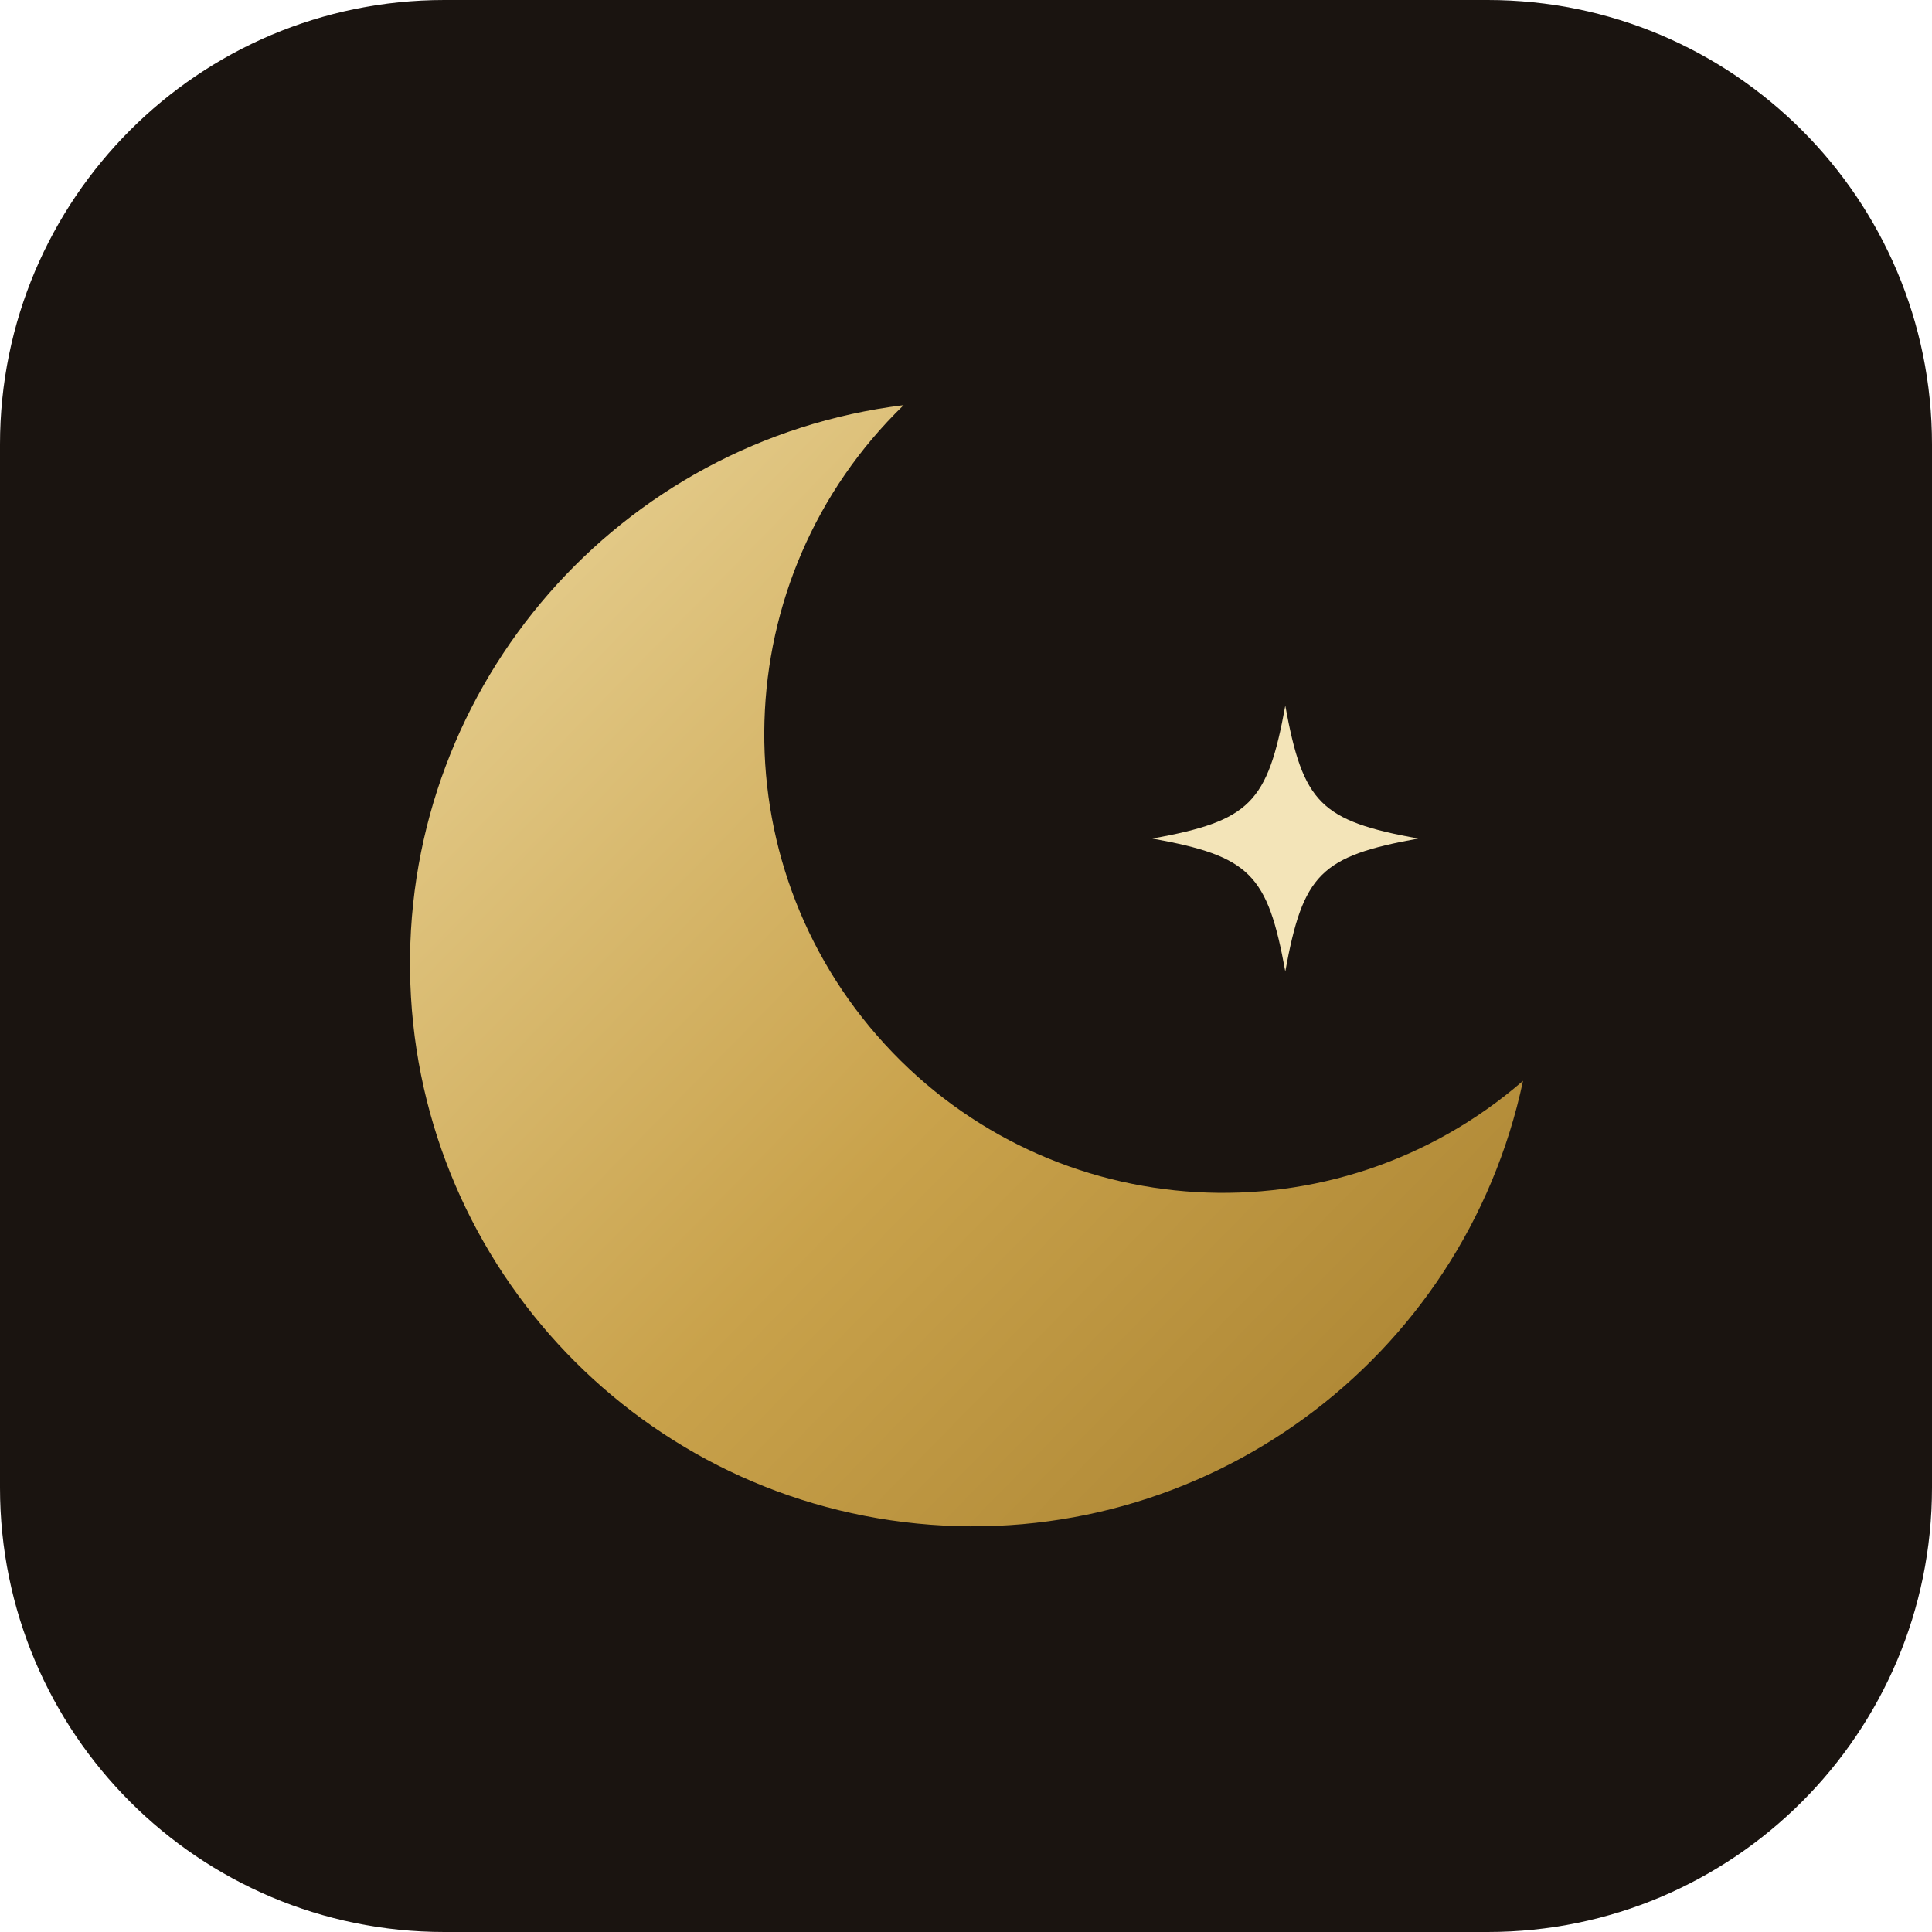
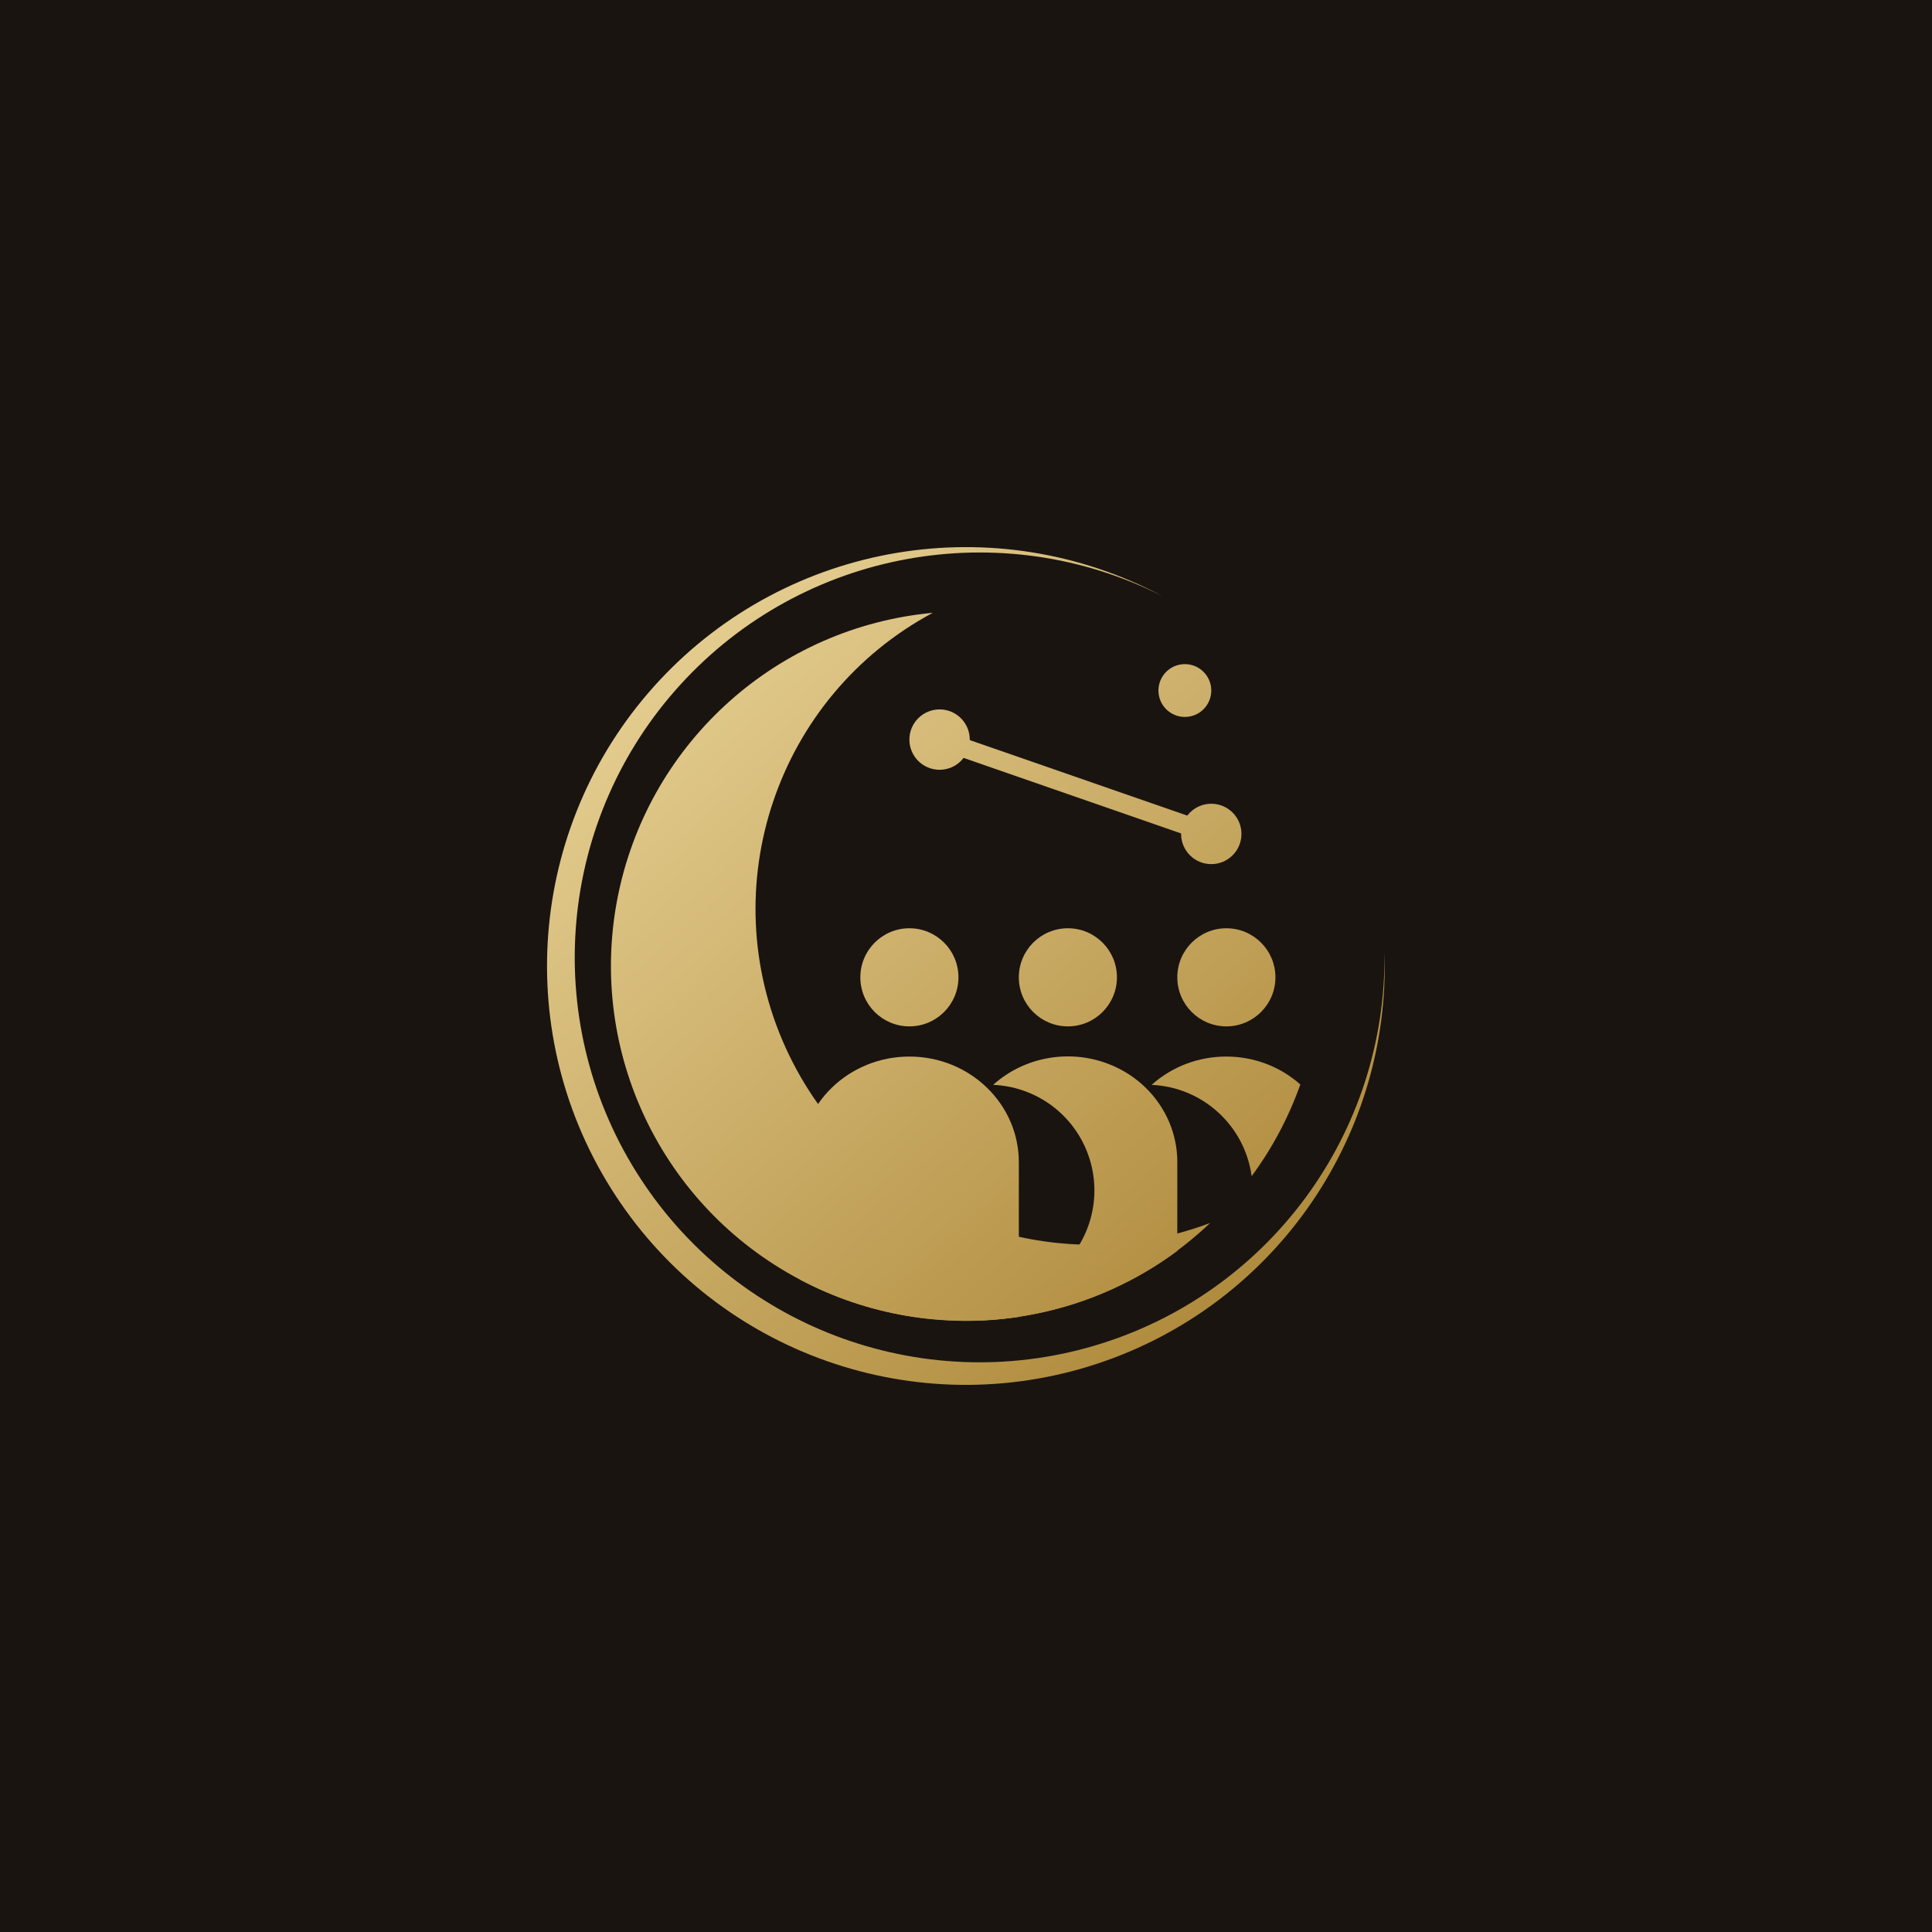
- <svg xmlns="http://www.w3.org/2000/svg" viewBox="0 0 200.00 200.00" width="200" height="200" role="img" aria-label="ماهرو">
+ <svg xmlns="http://www.w3.org/2000/svg" viewBox="0 0 512 512" width="512" height="512" role="img" aria-labelledby="title">
  <defs>
-     <linearGradient id="mahru-gold" x1="0" y1="0" x2="1" y2="1">
+     <linearGradient id="mahru-gold" gradientUnits="userSpaceOnUse" x1="160" y1="145" x2="360" y2="370">
      <stop offset="0" stop-color="#EBD69B" />
-       <stop offset="0.55" stop-color="#C9A24B" />
      <stop offset="1" stop-color="#A67F2E" />
    </linearGradient>
  </defs>
-   <rect width="200" height="200" rx="46" fill="#1A1410" />
-   <g transform="translate(-7.178 -12.433) scale(1.0787)">
-     <path d="M93.374 50.408 A54.000 54.000 0 1 0 152.815 115.252 A44.000 44.000 0 0 1 93.374 50.408 Z" fill="url(#mahru-gold)" />
-     <path d="M130.000 79.250 C131.700 88.600 133.400 90.300 142.750 92.000 C133.400 93.700 131.700 95.400 130.000 104.750 C128.300 95.400 126.600 93.700 117.250 92.000 C126.600 90.300 128.300 88.600 130.000 79.250 Z" fill="#F3E4B8" />
+   <rect id="background" width="512" height="512" fill="#1A1410" />
+   <g id="crescent" fill="url(#mahru-gold)">
+     <path id="crescent-outer" d="M308.1 158A111 111 0 1 0 366.9 252.1A107.3 107.3 0 1 1 308.1 158Z" />
+     <path id="crescent-inner" d="M247.2 162.4A94 94 0 1 0 320.7 324.1A89 89 0 0 1 247.2 162.4Z" />
+   </g>
+   <g id="figures" fill="url(#mahru-gold)">
+     <g id="heads">
+       <circle cx="241" cy="259" r="13" />
+       <circle cx="283" cy="259" r="13" />
+       <circle cx="325" cy="259" r="13" />
+     </g>
+     <g id="shoulders">
+       <path d="M212 308A29 28 0 0 1 270 308V349A94 94 0 0 1 212 339.1Z" />
+       <path d="M263.2 287.5A29 28 0 0 1 312 308V331.5A94 94 0 0 1 254 350V342.3A28 28 0 1 0 263.2 287.5Z" />
+       <path d="M305.2 287.5A29 28 0 0 1 344.6 287.4A94 94 0 0 1 331.7 311.7A28 28 0 0 0 305.2 287.5Z" />
+     </g>
+   </g>
+   <g id="constellation">
+     <line id="constellation-link" x1="249" y1="196" x2="321" y2="221" stroke="url(#mahru-gold)" stroke-width="5" stroke-linecap="round" />
+     <g id="stars" fill="url(#mahru-gold)">
+       <circle cx="249" cy="196" r="8" />
+       <circle cx="321" cy="221" r="8" />
+       <circle cx="314" cy="183" r="7" />
+     </g>
  </g>
</svg>
